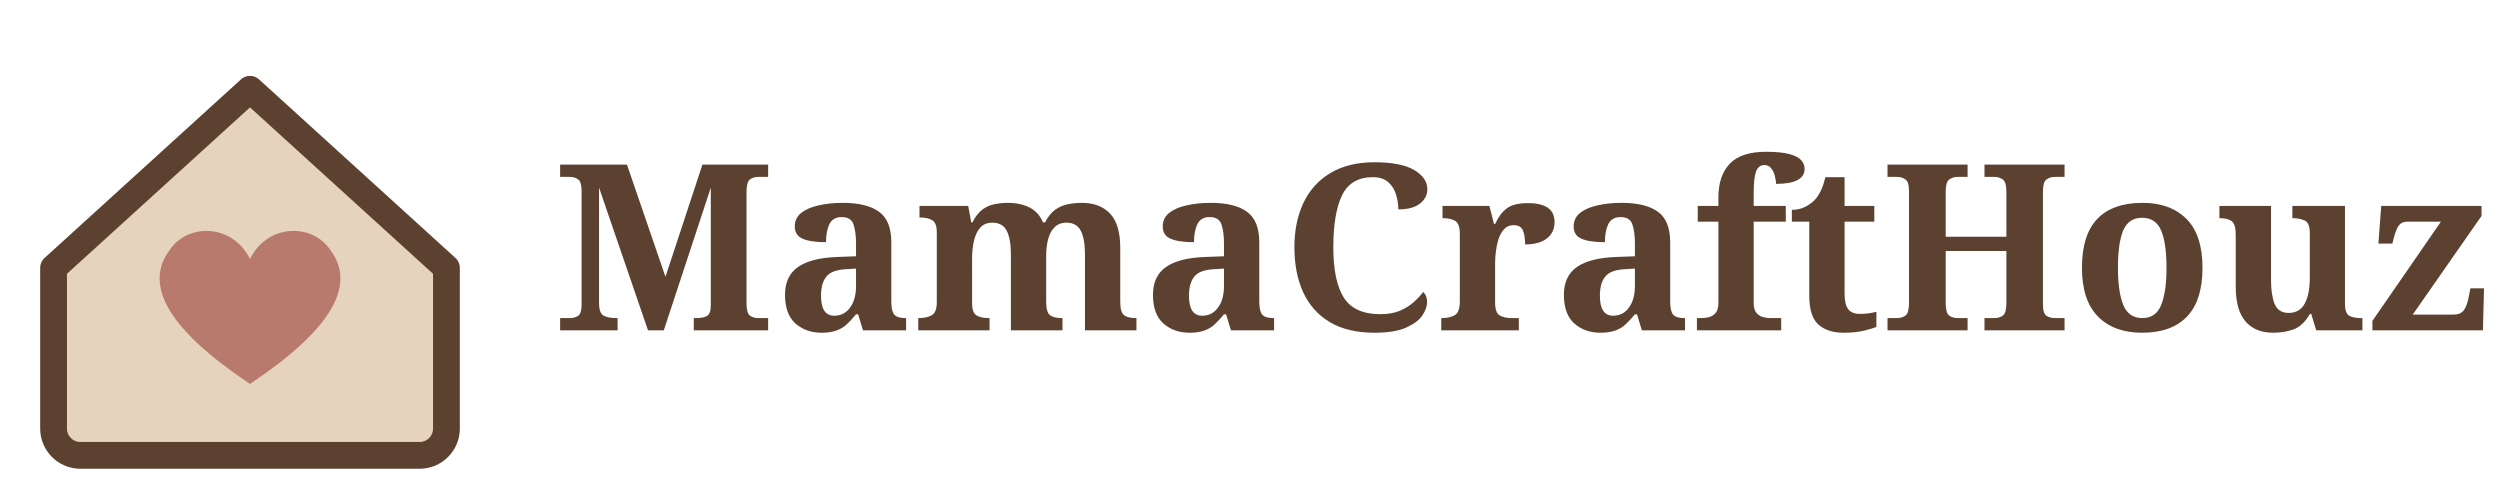
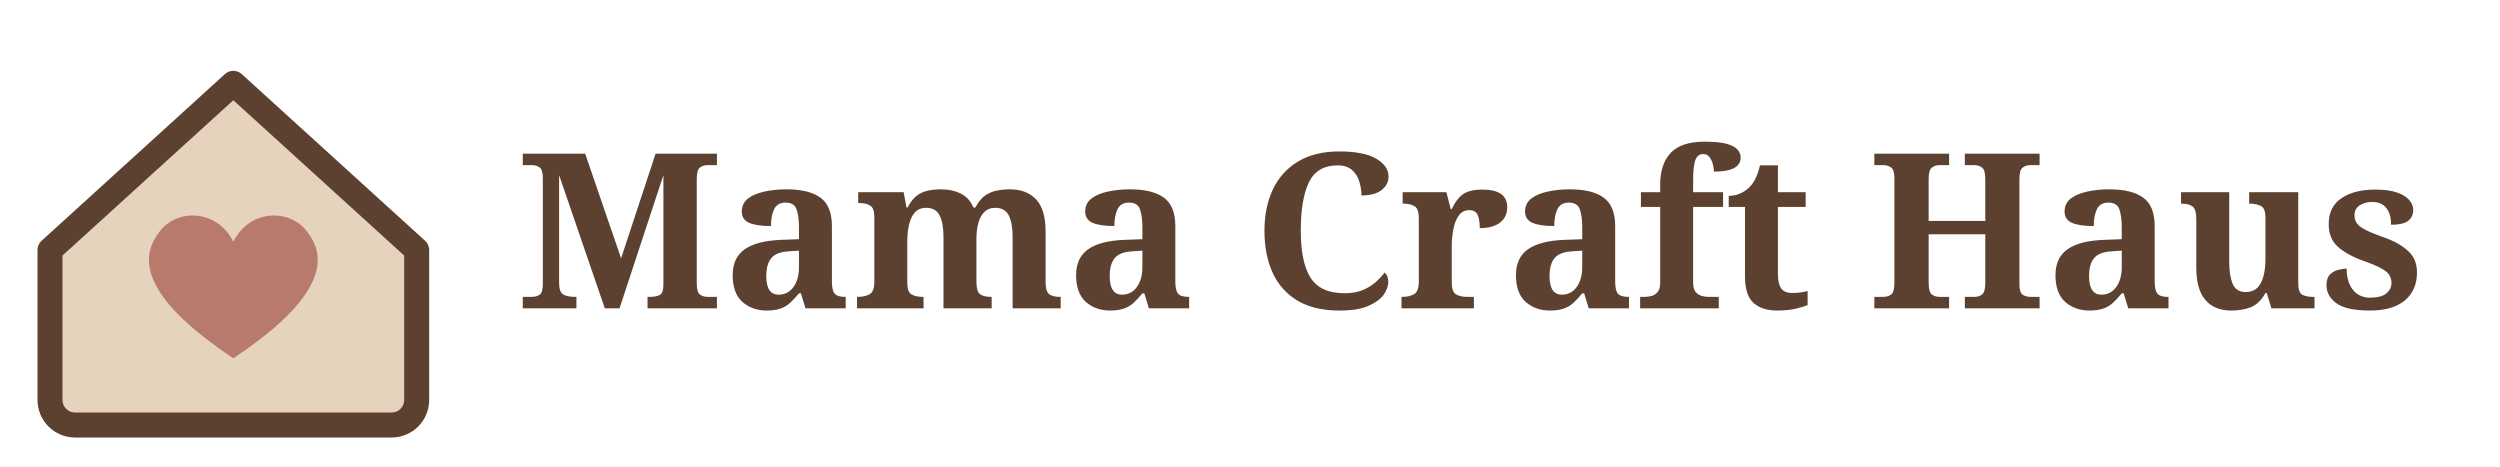
- <svg xmlns="http://www.w3.org/2000/svg" viewBox="0 0 280 56" role="img" aria-label="MamaCraftHouz">
+ <svg xmlns="http://www.w3.org/2000/svg" viewBox="0 0 300 56" role="img" aria-label="Mama Craft Haus">
  <path d="M6 30L28 10l22 20v18a3 3 0 0 1-3 3H9a3 3 0 0 1-3-3z" fill="#e6d3bd" stroke="#5c4130" stroke-width="3" stroke-linejoin="round" />
  <path d="M28 43c-9-6-12-11-9-15 2-3 7-3 9 1 2-4 7-4 9-1 3 4 0 9-9 15z" fill="#b97a6e" />
-   <text x="62" y="37" font-family="Georgia,serif" font-size="26" font-weight="700" fill="#5c4130">MamaCraftHouz</text>
+   <text x="62" y="37" font-family="Georgia,serif" font-size="26" font-weight="700" fill="#5c4130">Mama Craft Haus</text>
</svg>
